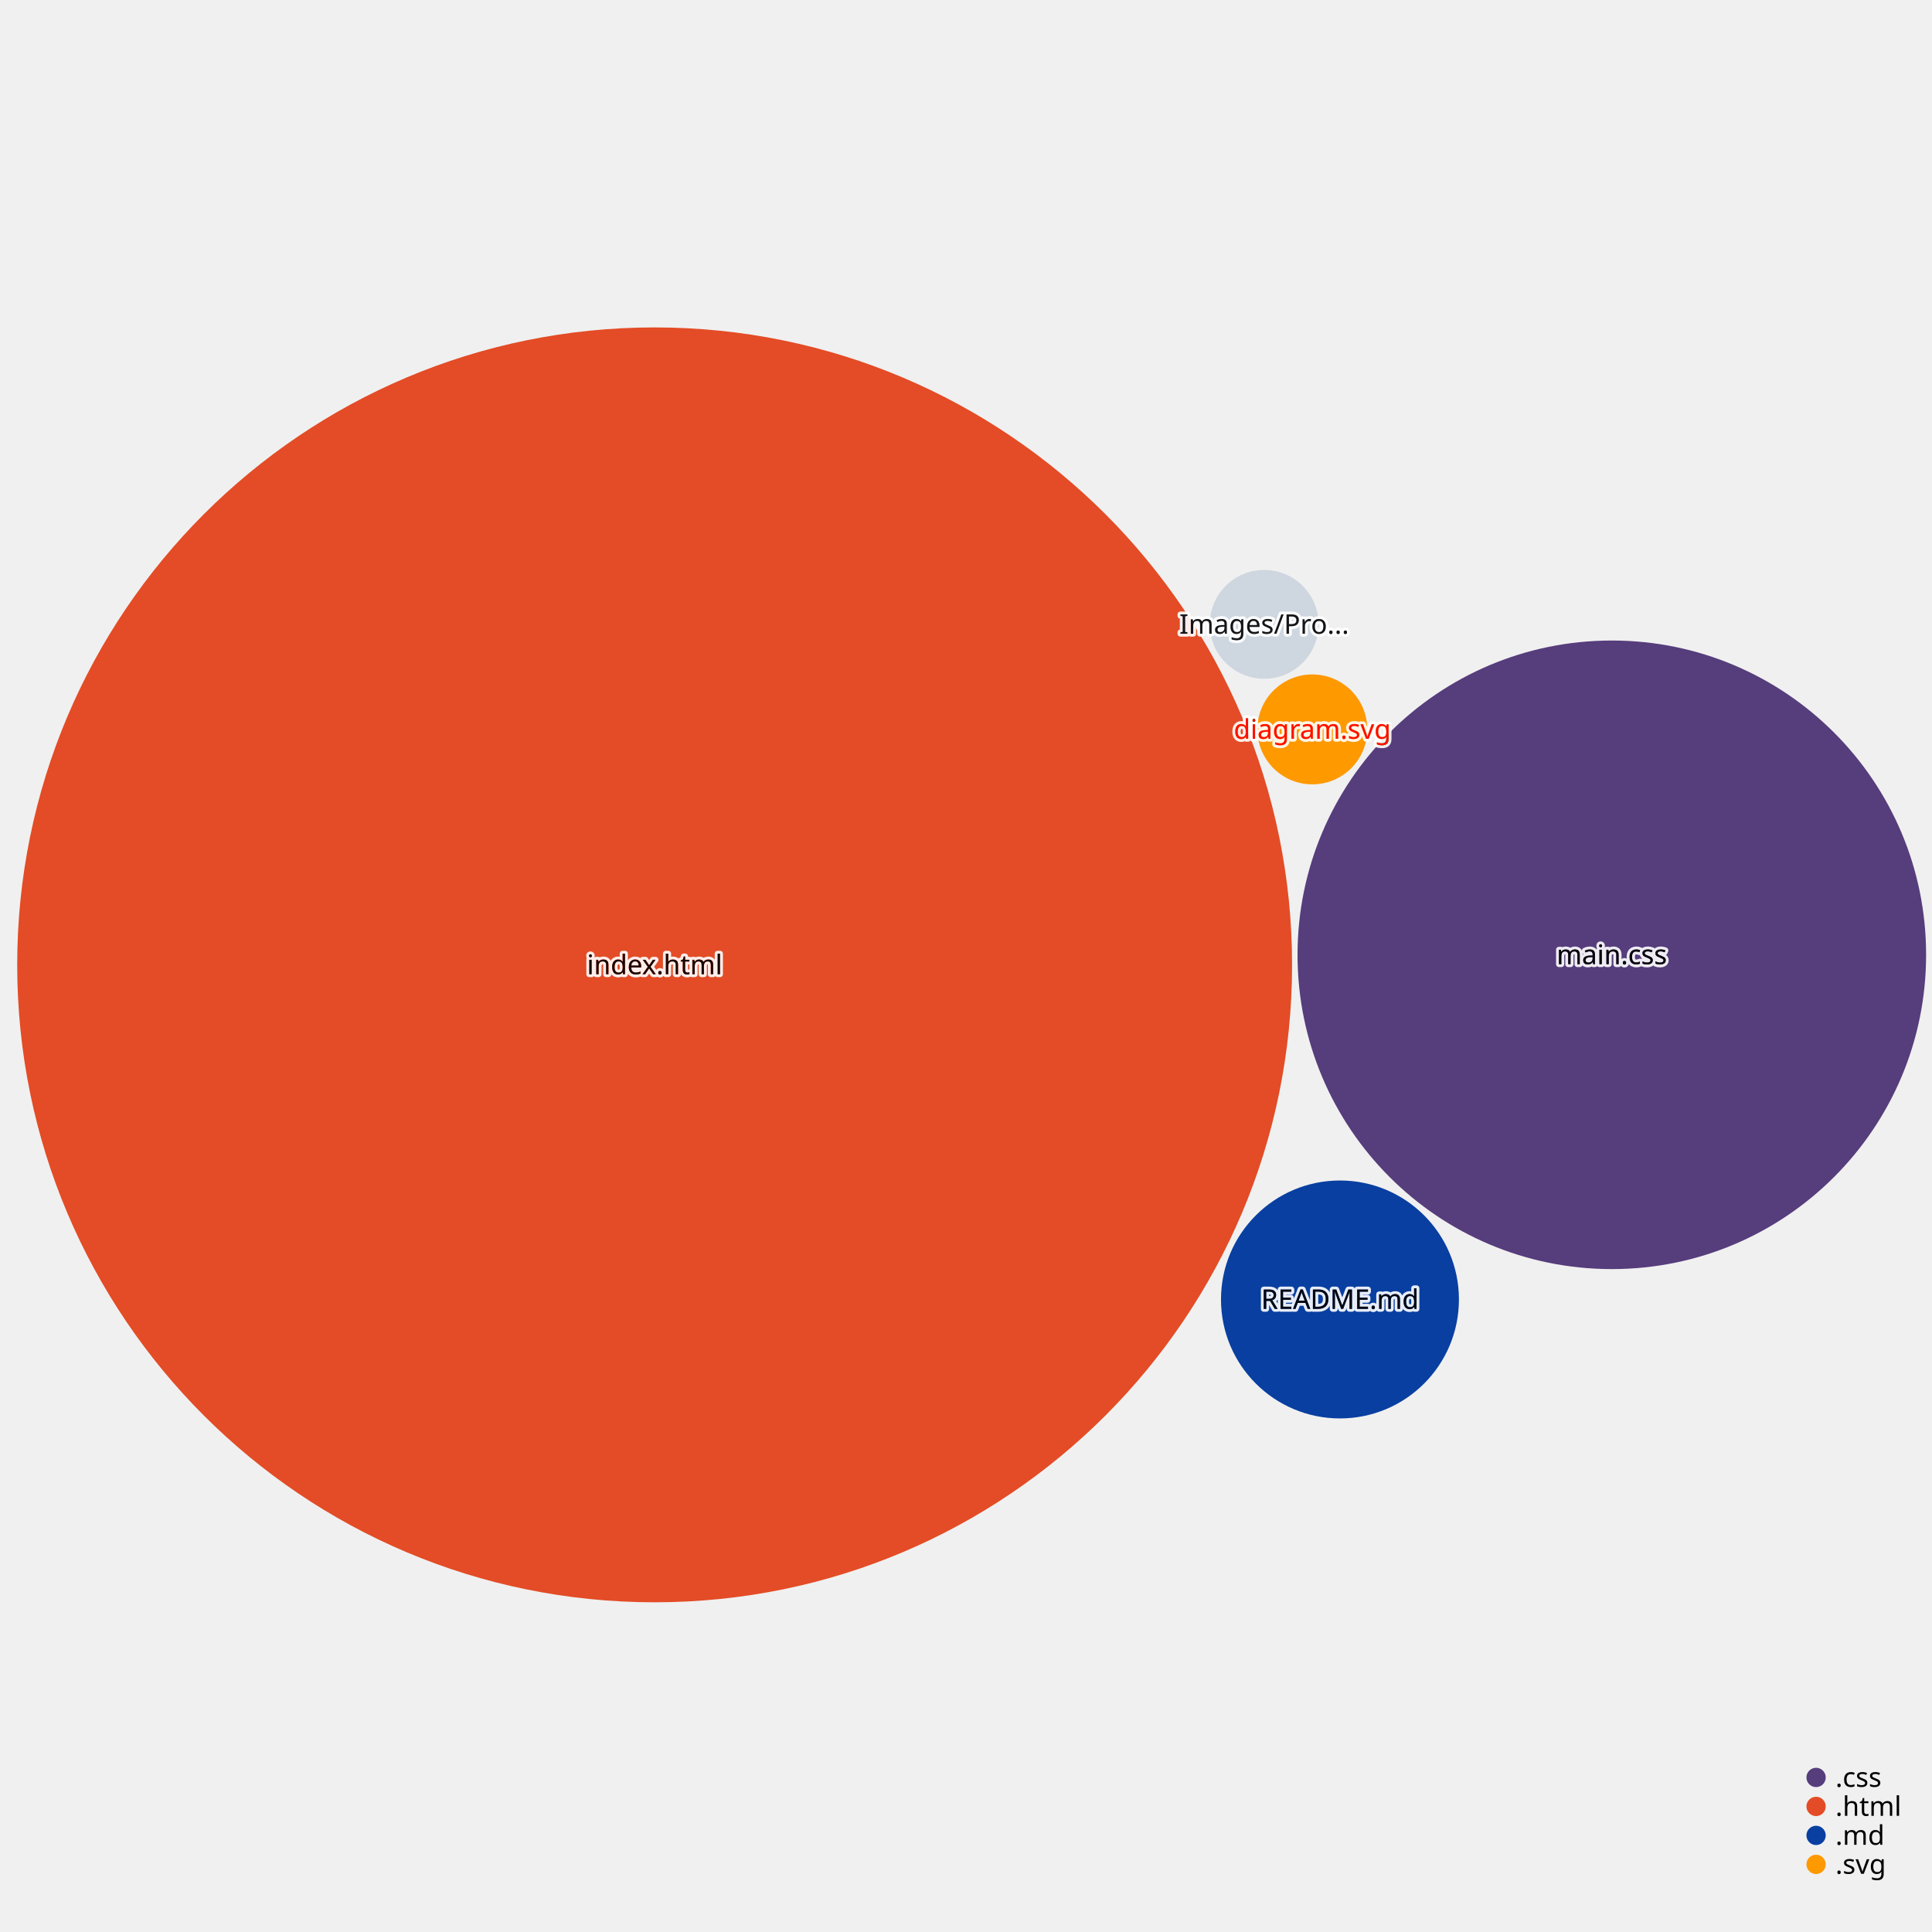
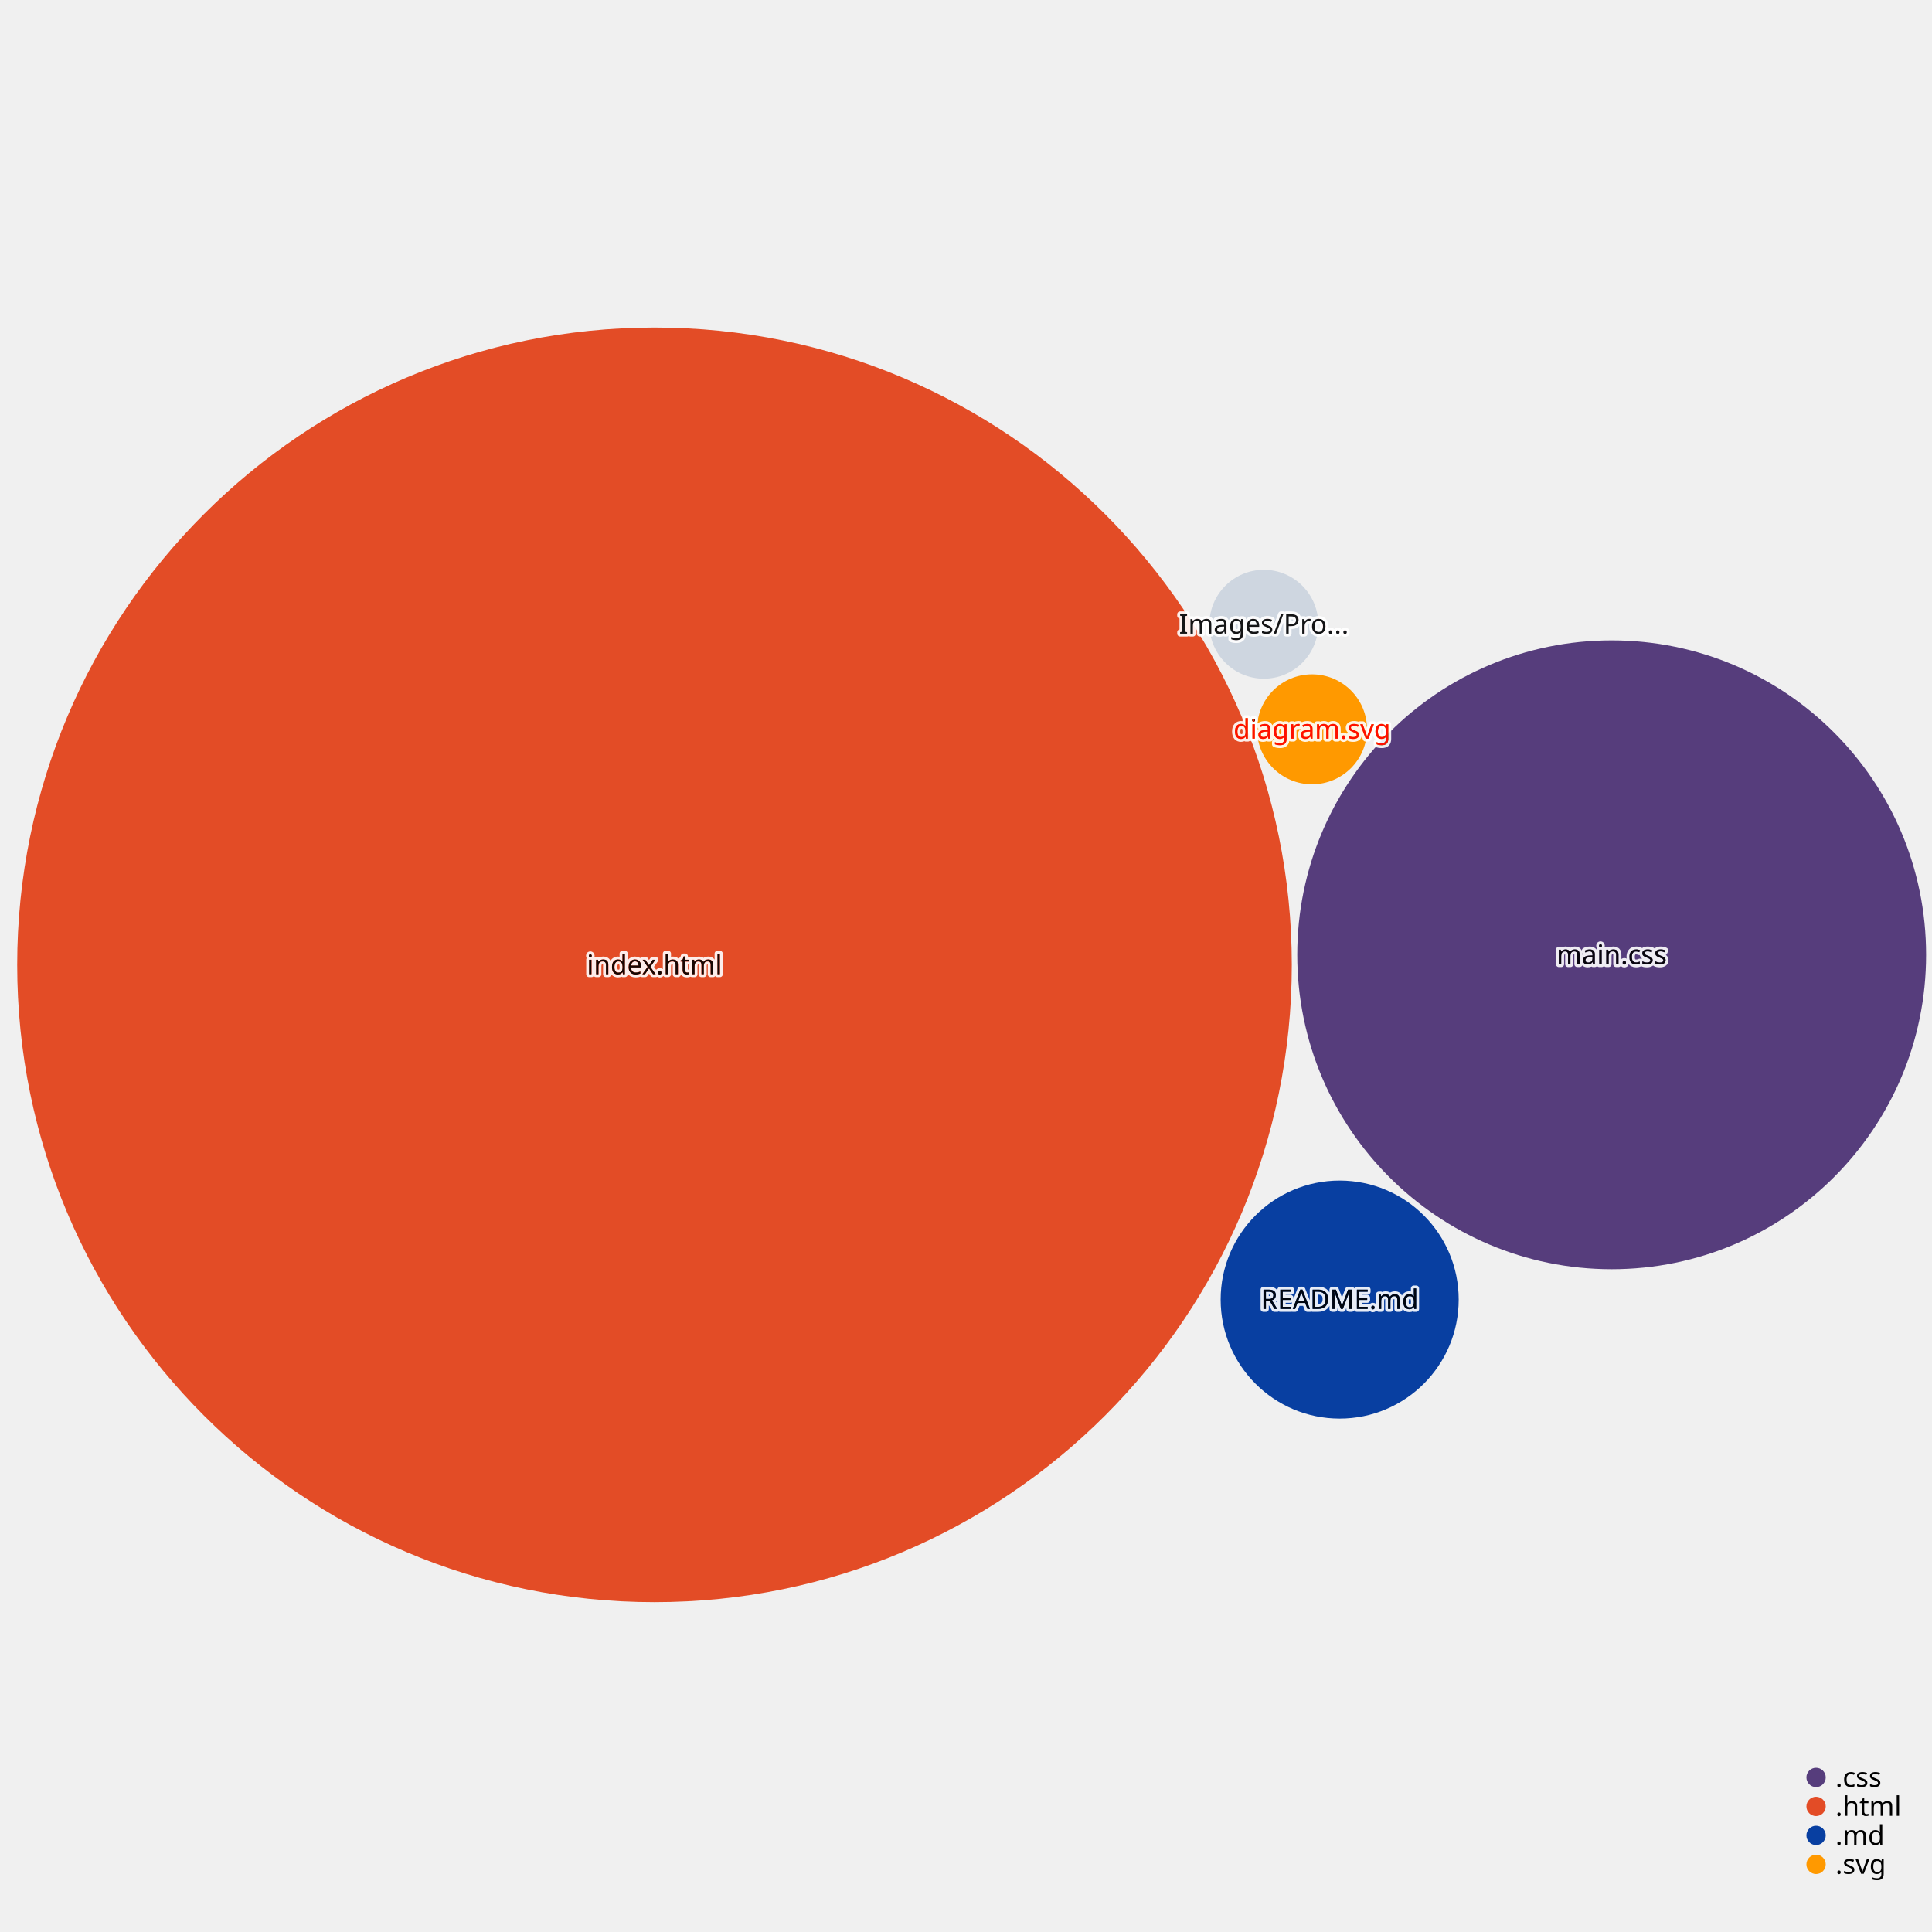
<svg xmlns="http://www.w3.org/2000/svg" width="1000" height="1000" style="background:white;font-family:sans-serif;overflow:visible">
  <defs>
    <filter id="glow" x="-50%" y="-50%" width="200%" height="200%">
      <feGaussianBlur stdDeviation="4" result="coloredBlur" />
      <feMerge>
        <feMergeNode in="coloredBlur" />
        <feMergeNode in="SourceGraphic" />
      </feMerge>
    </filter>
  </defs>
-   <g style="fill:#e34c26;transition:transform 0s ease-out, fill 0.1s ease-out" transform="translate(338.8406, 499.4069)">
-     <circle style="transition:all 0.5s ease-out" r="329.937" stroke-width="0" stroke="#374151" />
+   <g style="fill:#e34c26;transition:transform 0s ease-out, fill 0.1s ease-out" transform="translate(338.7683, 499.4054)">
+     <circle style="transition:all 0.5s ease-out" r="329.865" stroke-width="0" stroke="#374151" />
  </g>
-   <g style="fill:#563d7c;transition:transform 0s ease-out, fill 0.1s ease-out" transform="translate(834.2755, 494.2079)">
-     <circle style="transition:all 0.5s ease-out" r="162.674" stroke-width="0" stroke="#374151" />
+   <g style="fill:#563d7c;transition:transform 0s ease-out, fill 0.1s ease-out" transform="translate(834.204, 494.2063)">
+     <circle style="transition:all 0.5s ease-out" r="162.746" stroke-width="0" stroke="#374151" />
  </g>
-   <g style="fill:#083fa1;transition:transform 0s ease-out, fill 0.1s ease-out" transform="translate(693.5636, 672.6011)">
-     <circle style="transition:all 0.5s ease-out" r="61.577" stroke-width="0" stroke="#374151" />
+   <g style="fill:#083fa1;transition:transform 0s ease-out, fill 0.1s ease-out" transform="translate(693.4114, 672.6619)">
+     <circle style="transition:all 0.5s ease-out" r="61.604" stroke-width="0" stroke="#374151" />
  </g>
-   <g style="fill:#ff9900;transition:transform 0s ease-out, fill 0.1s ease-out" transform="translate(679.2619, 377.5339)">
-     <circle style="transition:all 0.5s ease-out" r="28.445" stroke-width="0" stroke="#374151" />
+   <g style="fill:#ff9900;transition:transform 0s ease-out, fill 0.1s ease-out" transform="translate(679.1133, 377.4941)">
+     <circle style="transition:all 0.5s ease-out" r="28.458" stroke-width="0" stroke="#374151" />
  </g>
-   <g style="fill:#CED6E0;transition:transform 0s ease-out, fill 0.1s ease-out" transform="translate(654.3367, 323.1654)">
-     <circle style="transition:all 0.5s ease-out" r="28.165" stroke-width="0" stroke="#374151" />
+   <g style="fill:#CED6E0;transition:transform 0s ease-out, fill 0.1s ease-out" transform="translate(654.1658, 323.1084)">
+     <circle style="transition:all 0.5s ease-out" r="28.177" stroke-width="0" stroke="#374151" />
  </g>
-   <g style="fill:#e34c26;transition:transform 0s ease-out" transform="translate(338.8406, 499.4069)">
+   <g style="fill:#e34c26;transition:transform 0s ease-out" transform="translate(338.7683, 499.4054)">
    <text style="pointer-events:none;opacity:0.9;font-size:14px;font-weight:500;transition:all 0.5s ease-out" fill="#4B5563" text-anchor="middle" dominant-baseline="middle" stroke="white" stroke-width="3" stroke-linejoin="round">index.html</text>
    <text style="pointer-events:none;opacity:1;font-size:14px;font-weight:500;transition:all 0.5s ease-out" text-anchor="middle" dominant-baseline="middle">index.html</text>
    <text style="pointer-events:none;opacity:0.9;font-size:14px;font-weight:500;mix-blend-mode:color-burn;transition:all 0.5s ease-out" fill="#110101" text-anchor="middle" dominant-baseline="middle">index.html</text>
  </g>
-   <g style="fill:#563d7c;transition:transform 0s ease-out" transform="translate(834.2755, 494.2079)">
+   <g style="fill:#563d7c;transition:transform 0s ease-out" transform="translate(834.204, 494.2063)">
    <text style="pointer-events:none;opacity:0.9;font-size:14px;font-weight:500;transition:all 0.5s ease-out" fill="#4B5563" text-anchor="middle" dominant-baseline="middle" stroke="white" stroke-width="3" stroke-linejoin="round">main.css</text>
    <text style="pointer-events:none;opacity:1;font-size:14px;font-weight:500;transition:all 0.5s ease-out" text-anchor="middle" dominant-baseline="middle">main.css</text>
    <text style="pointer-events:none;opacity:0.9;font-size:14px;font-weight:500;mix-blend-mode:color-burn;transition:all 0.5s ease-out" fill="#110101" text-anchor="middle" dominant-baseline="middle">main.css</text>
  </g>
-   <g style="fill:#083fa1;transition:transform 0s ease-out" transform="translate(693.5636, 672.6011)">
+   <g style="fill:#083fa1;transition:transform 0s ease-out" transform="translate(693.4114, 672.6619)">
    <text style="pointer-events:none;opacity:0.9;font-size:14px;font-weight:500;transition:all 0.5s ease-out" fill="#4B5563" text-anchor="middle" dominant-baseline="middle" stroke="white" stroke-width="3" stroke-linejoin="round">README.md</text>
    <text style="pointer-events:none;opacity:1;font-size:14px;font-weight:500;transition:all 0.5s ease-out" text-anchor="middle" dominant-baseline="middle">README.md</text>
    <text style="pointer-events:none;opacity:0.9;font-size:14px;font-weight:500;mix-blend-mode:color-burn;transition:all 0.5s ease-out" fill="#110101" text-anchor="middle" dominant-baseline="middle">README.md</text>
  </g>
-   <g style="fill:#ff9900;transition:transform 0s ease-out" transform="translate(679.2619, 377.5339)">
+   <g style="fill:#ff9900;transition:transform 0s ease-out" transform="translate(679.1133, 377.4941)">
    <text style="pointer-events:none;opacity:0.9;font-size:14px;font-weight:500;transition:all 0.5s ease-out" fill="#4B5563" text-anchor="middle" dominant-baseline="middle" stroke="white" stroke-width="3" stroke-linejoin="round">diagram.svg</text>
    <text style="pointer-events:none;opacity:1;font-size:14px;font-weight:500;transition:all 0.5s ease-out" text-anchor="middle" dominant-baseline="middle">diagram.svg</text>
    <text style="pointer-events:none;opacity:0.9;font-size:14px;font-weight:500;mix-blend-mode:color-burn;transition:all 0.5s ease-out" fill="#110101" text-anchor="middle" dominant-baseline="middle">diagram.svg</text>
  </g>
-   <g style="fill:#CED6E0;transition:transform 0s ease-out" transform="translate(654.3367, 323.1654)">
+   <g style="fill:#CED6E0;transition:transform 0s ease-out" transform="translate(654.1658, 323.1084)">
    <text style="pointer-events:none;opacity:0.9;font-size:14px;font-weight:500;transition:all 0.5s ease-out" fill="#4B5563" text-anchor="middle" dominant-baseline="middle" stroke="white" stroke-width="3" stroke-linejoin="round">Images/Pro...</text>
    <text style="pointer-events:none;opacity:1;font-size:14px;font-weight:500;transition:all 0.5s ease-out" text-anchor="middle" dominant-baseline="middle">Images/Pro...</text>
    <text style="pointer-events:none;opacity:0.9;font-size:14px;font-weight:500;mix-blend-mode:color-burn;transition:all 0.5s ease-out" fill="#110101" text-anchor="middle" dominant-baseline="middle">Images/Pro...</text>
  </g>
  <g transform="translate(940, 920)">
    <g transform="translate(0, 0)">
      <circle r="5" fill="#563d7c" />
      <text x="10" style="font-size:14px;font-weight:300" dominant-baseline="middle">.css</text>
    </g>
    <g transform="translate(0, 15)">
      <circle r="5" fill="#e34c26" />
      <text x="10" style="font-size:14px;font-weight:300" dominant-baseline="middle">.html</text>
    </g>
    <g transform="translate(0, 30)">
      <circle r="5" fill="#083fa1" />
      <text x="10" style="font-size:14px;font-weight:300" dominant-baseline="middle">.md</text>
    </g>
    <g transform="translate(0, 45)">
      <circle r="5" fill="#ff9900" />
      <text x="10" style="font-size:14px;font-weight:300" dominant-baseline="middle">.svg</text>
    </g>
    <g fill="#9CA3AF" style="font-weight:300;font-style:italic;font-size:12px">each dot sized by file size</g>
  </g>
</svg>
